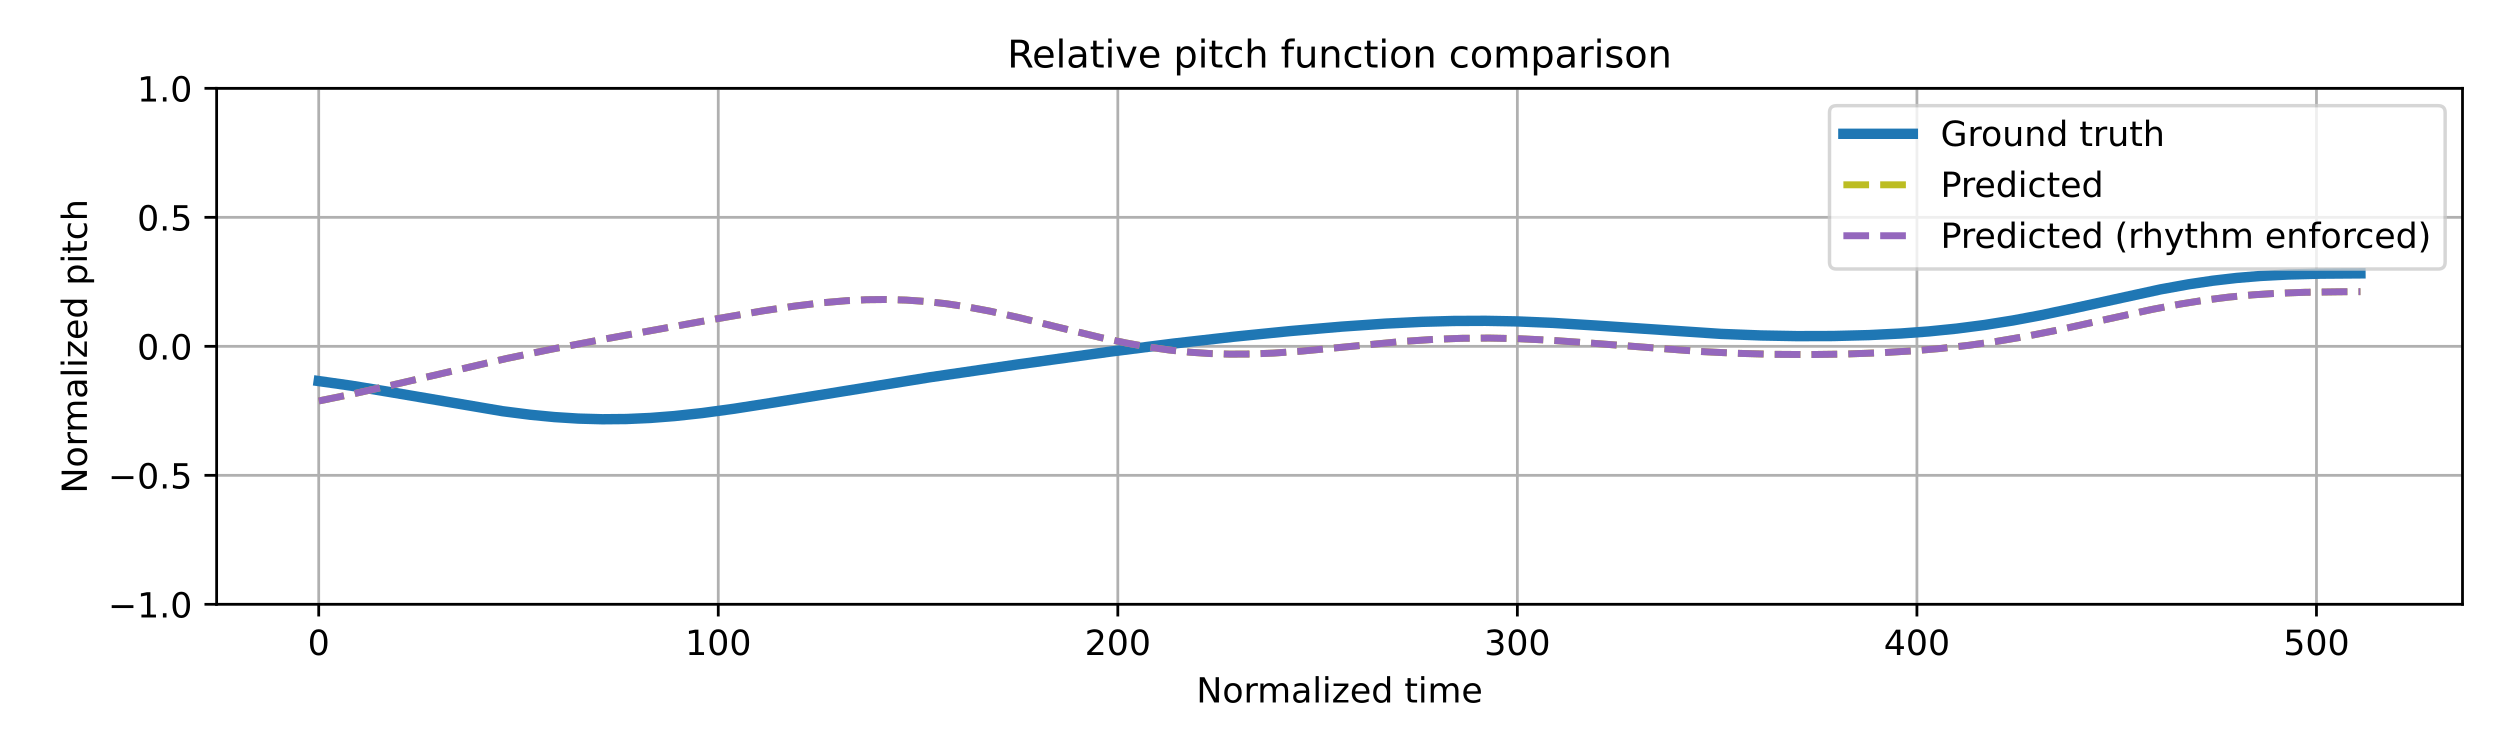
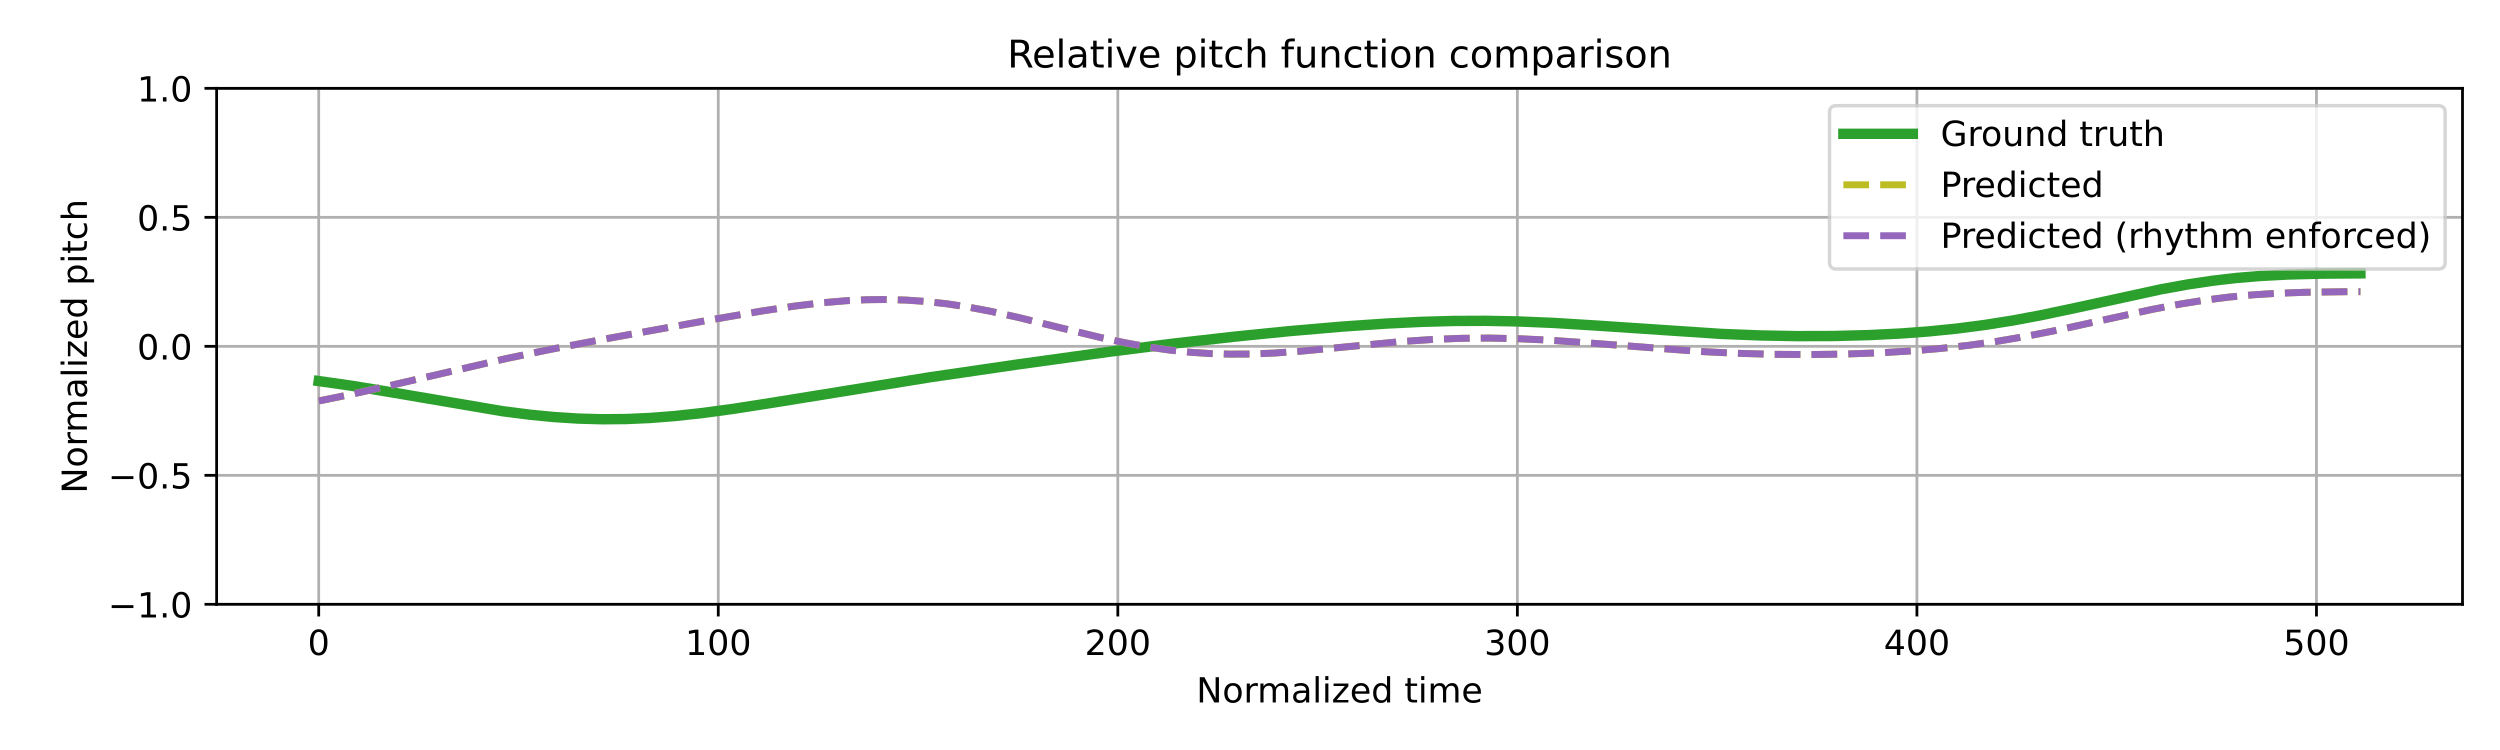
<svg xmlns="http://www.w3.org/2000/svg" xmlns:xlink="http://www.w3.org/1999/xlink" width="720pt" height="216pt" viewBox="0 0 720 216" version="1.1">
  <defs>
    <style type="text/css">*{stroke-linejoin: round; stroke-linecap: butt}</style>
  </defs>
  <g id="figure_1">
    <g id="patch_1">
      <path d="M 0 216  L 720 216  L 720 0  L 0 0  z " style="fill: #ffffff" />
    </g>
    <g id="axes_1">
      <g id="patch_2">
        <path d="M 62.39 174.04  L 709.2 174.04  L 709.2 25.44  L 62.39 25.44  z " style="fill: #ffffff" />
      </g>
      <g id="matplotlib.axis_1">
        <g id="xtick_1">
          <g id="line2d_1">
-             <path d="M 91.79 174.04  L 91.79 25.44  " clip-path="url(#pe4344946b3)" style="fill: none; stroke: #b0b0b0; stroke-width: 0.8; stroke-linecap: square" />
+             <path d="M 91.79 174.04  L 91.79 25.44  " clip-path="url(#p69a5ba811d)" style="fill: none; stroke: #b0b0b0; stroke-width: 0.8; stroke-linecap: square" />
          </g>
          <g id="line2d_2">
            <defs>
-               <path id="m7a0c8635da" d="M 0 0  L 0 3.5  " style="stroke: #000000; stroke-width: 0.8" />
-             </defs>
-             <g>
-               <use xlink:href="#m7a0c8635da" x="91.79" y="174.04" style="stroke: #000000; stroke-width: 0.8" />
+               <path id="m9f8484b61c" d="M 0 0  L 0 3.5  " style="stroke: #000000; stroke-width: 0.8" />
+             </defs>
+             <g>
+               <use xlink:href="#m9f8484b61c" x="91.79" y="174.04" style="stroke: #000000; stroke-width: 0.8" />
            </g>
          </g>
          <g id="text_1">
            <g transform="translate(88.60921 188.6384) scale(0.1 -0.1)">
              <defs>
                <path id="DejaVuSans-30" d="M 2034 4250  Q 1547 4250 1301 3770  Q 1056 3291 1056 2328  Q 1056 1369 1301 889  Q 1547 409 2034 409  Q 2525 409 2770 889  Q 3016 1369 3016 2328  Q 3016 3291 2770 3770  Q 2525 4250 2034 4250  z M 2034 4750  Q 2819 4750 3233 4129  Q 3647 3509 3647 2328  Q 3647 1150 3233 529  Q 2819 -91 2034 -91  Q 1250 -91 836 529  Q 422 1150 422 2328  Q 422 3509 836 4129  Q 1250 4750 2034 4750  z " transform="scale(0.015625)" />
              </defs>
              <use xlink:href="#DejaVuSans-30" />
            </g>
          </g>
        </g>
        <g id="xtick_2">
          <g id="line2d_3">
-             <path d="M 206.861 174.04  L 206.861 25.44  " clip-path="url(#pe4344946b3)" style="fill: none; stroke: #b0b0b0; stroke-width: 0.8; stroke-linecap: square" />
+             <path d="M 206.861 174.04  L 206.861 25.44  " clip-path="url(#p69a5ba811d)" style="fill: none; stroke: #b0b0b0; stroke-width: 0.8; stroke-linecap: square" />
          </g>
          <g id="line2d_4">
            <g>
-               <use xlink:href="#m7a0c8635da" x="206.861" y="174.04" style="stroke: #000000; stroke-width: 0.8" />
+               <use xlink:href="#m9f8484b61c" x="206.861" y="174.04" style="stroke: #000000; stroke-width: 0.8" />
            </g>
          </g>
          <g id="text_2">
            <g transform="translate(197.317 188.6384) scale(0.1 -0.1)">
              <defs>
                <path id="DejaVuSans-31" d="M 794 531  L 1825 531  L 1825 4091  L 703 3866  L 703 4441  L 1819 4666  L 2450 4666  L 2450 531  L 3481 531  L 3481 0  L 794 0  L 794 531  z " transform="scale(0.015625)" />
              </defs>
              <use xlink:href="#DejaVuSans-31" />
              <use xlink:href="#DejaVuSans-30" transform="translate(63.62305 0)" />
              <use xlink:href="#DejaVuSans-30" transform="translate(127.2461 0)" />
            </g>
          </g>
        </g>
        <g id="xtick_3">
          <g id="line2d_5">
-             <path d="M 321.931 174.04  L 321.931 25.44  " clip-path="url(#pe4344946b3)" style="fill: none; stroke: #b0b0b0; stroke-width: 0.8; stroke-linecap: square" />
+             <path d="M 321.931 174.04  L 321.931 25.44  " clip-path="url(#p69a5ba811d)" style="fill: none; stroke: #b0b0b0; stroke-width: 0.8; stroke-linecap: square" />
          </g>
          <g id="line2d_6">
            <g>
-               <use xlink:href="#m7a0c8635da" x="321.931" y="174.04" style="stroke: #000000; stroke-width: 0.8" />
+               <use xlink:href="#m9f8484b61c" x="321.931" y="174.04" style="stroke: #000000; stroke-width: 0.8" />
            </g>
          </g>
          <g id="text_3">
            <g transform="translate(312.3872 188.6384) scale(0.1 -0.1)">
              <defs>
                <path id="DejaVuSans-32" d="M 1228 531  L 3431 531  L 3431 0  L 469 0  L 469 531  Q 828 903 1448 1529  Q 2069 2156 2228 2338  Q 2531 2678 2651 2914  Q 2772 3150 2772 3378  Q 2772 3750 2511 3984  Q 2250 4219 1831 4219  Q 1534 4219 1204 4116  Q 875 4013 500 3803  L 500 4441  Q 881 4594 1212 4672  Q 1544 4750 1819 4750  Q 2544 4750 2975 4387  Q 3406 4025 3406 3419  Q 3406 3131 3298 2873  Q 3191 2616 2906 2266  Q 2828 2175 2409 1742  Q 1991 1309 1228 531  z " transform="scale(0.015625)" />
              </defs>
              <use xlink:href="#DejaVuSans-32" />
              <use xlink:href="#DejaVuSans-30" transform="translate(63.62305 0)" />
              <use xlink:href="#DejaVuSans-30" transform="translate(127.2461 0)" />
            </g>
          </g>
        </g>
        <g id="xtick_4">
          <g id="line2d_7">
-             <path d="M 437.001 174.04  L 437.001 25.44  " clip-path="url(#pe4344946b3)" style="fill: none; stroke: #b0b0b0; stroke-width: 0.8; stroke-linecap: square" />
+             <path d="M 437.001 174.04  L 437.001 25.44  " clip-path="url(#p69a5ba811d)" style="fill: none; stroke: #b0b0b0; stroke-width: 0.8; stroke-linecap: square" />
          </g>
          <g id="line2d_8">
            <g>
-               <use xlink:href="#m7a0c8635da" x="437.001" y="174.04" style="stroke: #000000; stroke-width: 0.8" />
+               <use xlink:href="#m9f8484b61c" x="437.001" y="174.04" style="stroke: #000000; stroke-width: 0.8" />
            </g>
          </g>
          <g id="text_4">
            <g transform="translate(427.4575 188.6384) scale(0.1 -0.1)">
              <defs>
                <path id="DejaVuSans-33" d="M 2597 2516  Q 3050 2419 3304 2112  Q 3559 1806 3559 1356  Q 3559 666 3084 287  Q 2609 -91 1734 -91  Q 1441 -91 1130 -33  Q 819 25 488 141  L 488 750  Q 750 597 1062 519  Q 1375 441 1716 441  Q 2309 441 2620 675  Q 2931 909 2931 1356  Q 2931 1769 2642 2001  Q 2353 2234 1838 2234  L 1294 2234  L 1294 2753  L 1863 2753  Q 2328 2753 2575 2939  Q 2822 3125 2822 3475  Q 2822 3834 2567 4026  Q 2313 4219 1838 4219  Q 1578 4219 1281 4162  Q 984 4106 628 3988  L 628 4550  Q 988 4650 1302 4700  Q 1616 4750 1894 4750  Q 2613 4750 3031 4423  Q 3450 4097 3450 3541  Q 3450 3153 3228 2886  Q 3006 2619 2597 2516  z " transform="scale(0.015625)" />
              </defs>
              <use xlink:href="#DejaVuSans-33" />
              <use xlink:href="#DejaVuSans-30" transform="translate(63.62305 0)" />
              <use xlink:href="#DejaVuSans-30" transform="translate(127.2461 0)" />
            </g>
          </g>
        </g>
        <g id="xtick_5">
          <g id="line2d_9">
-             <path d="M 552.072 174.04  L 552.072 25.44  " clip-path="url(#pe4344946b3)" style="fill: none; stroke: #b0b0b0; stroke-width: 0.8; stroke-linecap: square" />
+             <path d="M 552.072 174.04  L 552.072 25.44  " clip-path="url(#p69a5ba811d)" style="fill: none; stroke: #b0b0b0; stroke-width: 0.8; stroke-linecap: square" />
          </g>
          <g id="line2d_10">
            <g>
-               <use xlink:href="#m7a0c8635da" x="552.072" y="174.04" style="stroke: #000000; stroke-width: 0.8" />
+               <use xlink:href="#m9f8484b61c" x="552.072" y="174.04" style="stroke: #000000; stroke-width: 0.8" />
            </g>
          </g>
          <g id="text_5">
            <g transform="translate(542.5278 188.6384) scale(0.1 -0.1)">
              <defs>
                <path id="DejaVuSans-34" d="M 2419 4116  L 825 1625  L 2419 1625  L 2419 4116  z M 2253 4666  L 3047 4666  L 3047 1625  L 3713 1625  L 3713 1100  L 3047 1100  L 3047 0  L 2419 0  L 2419 1100  L 313 1100  L 313 1709  L 2253 4666  z " transform="scale(0.015625)" />
              </defs>
              <use xlink:href="#DejaVuSans-34" />
              <use xlink:href="#DejaVuSans-30" transform="translate(63.62305 0)" />
              <use xlink:href="#DejaVuSans-30" transform="translate(127.2461 0)" />
            </g>
          </g>
        </g>
        <g id="xtick_6">
          <g id="line2d_11">
-             <path d="M 667.142 174.04  L 667.142 25.44  " clip-path="url(#pe4344946b3)" style="fill: none; stroke: #b0b0b0; stroke-width: 0.8; stroke-linecap: square" />
+             <path d="M 667.142 174.04  L 667.142 25.44  " clip-path="url(#p69a5ba811d)" style="fill: none; stroke: #b0b0b0; stroke-width: 0.8; stroke-linecap: square" />
          </g>
          <g id="line2d_12">
            <g>
-               <use xlink:href="#m7a0c8635da" x="667.142" y="174.04" style="stroke: #000000; stroke-width: 0.8" />
+               <use xlink:href="#m9f8484b61c" x="667.142" y="174.04" style="stroke: #000000; stroke-width: 0.8" />
            </g>
          </g>
          <g id="text_6">
            <g transform="translate(657.5981 188.6384) scale(0.1 -0.1)">
              <defs>
                <path id="DejaVuSans-35" d="M 691 4666  L 3169 4666  L 3169 4134  L 1269 4134  L 1269 2991  Q 1406 3038 1543 3061  Q 1681 3084 1819 3084  Q 2600 3084 3056 2656  Q 3513 2228 3513 1497  Q 3513 744 3044 326  Q 2575 -91 1722 -91  Q 1428 -91 1123 -41  Q 819 9 494 109  L 494 744  Q 775 591 1075 516  Q 1375 441 1709 441  Q 2250 441 2565 725  Q 2881 1009 2881 1497  Q 2881 1984 2565 2268  Q 2250 2553 1709 2553  Q 1456 2553 1204 2497  Q 953 2441 691 2322  L 691 4666  z " transform="scale(0.015625)" />
              </defs>
              <use xlink:href="#DejaVuSans-35" />
              <use xlink:href="#DejaVuSans-30" transform="translate(63.62305 0)" />
              <use xlink:href="#DejaVuSans-30" transform="translate(127.2461 0)" />
            </g>
          </g>
        </g>
        <g id="text_7">
          <g transform="translate(344.5544 202.3166) scale(0.1 -0.1)">
            <defs>
              <path id="DejaVuSans-4e" d="M 628 4666  L 1478 4666  L 3547 763  L 3547 4666  L 4159 4666  L 4159 0  L 3309 0  L 1241 3903  L 1241 0  L 628 0  L 628 4666  z " transform="scale(0.015625)" />
              <path id="DejaVuSans-6f" d="M 1959 3097  Q 1497 3097 1228 2736  Q 959 2375 959 1747  Q 959 1119 1226 758  Q 1494 397 1959 397  Q 2419 397 2687 759  Q 2956 1122 2956 1747  Q 2956 2369 2687 2733  Q 2419 3097 1959 3097  z M 1959 3584  Q 2709 3584 3137 3096  Q 3566 2609 3566 1747  Q 3566 888 3137 398  Q 2709 -91 1959 -91  Q 1206 -91 779 398  Q 353 888 353 1747  Q 353 2609 779 3096  Q 1206 3584 1959 3584  z " transform="scale(0.015625)" />
              <path id="DejaVuSans-72" d="M 2631 2963  Q 2534 3019 2420 3045  Q 2306 3072 2169 3072  Q 1681 3072 1420 2755  Q 1159 2438 1159 1844  L 1159 0  L 581 0  L 581 3500  L 1159 3500  L 1159 2956  Q 1341 3275 1631 3429  Q 1922 3584 2338 3584  Q 2397 3584 2469 3576  Q 2541 3569 2628 3553  L 2631 2963  z " transform="scale(0.015625)" />
              <path id="DejaVuSans-6d" d="M 3328 2828  Q 3544 3216 3844 3400  Q 4144 3584 4550 3584  Q 5097 3584 5394 3201  Q 5691 2819 5691 2113  L 5691 0  L 5113 0  L 5113 2094  Q 5113 2597 4934 2840  Q 4756 3084 4391 3084  Q 3944 3084 3684 2787  Q 3425 2491 3425 1978  L 3425 0  L 2847 0  L 2847 2094  Q 2847 2600 2669 2842  Q 2491 3084 2119 3084  Q 1678 3084 1418 2786  Q 1159 2488 1159 1978  L 1159 0  L 581 0  L 581 3500  L 1159 3500  L 1159 2956  Q 1356 3278 1631 3431  Q 1906 3584 2284 3584  Q 2666 3584 2933 3390  Q 3200 3197 3328 2828  z " transform="scale(0.015625)" />
              <path id="DejaVuSans-61" d="M 2194 1759  Q 1497 1759 1228 1600  Q 959 1441 959 1056  Q 959 750 1161 570  Q 1363 391 1709 391  Q 2188 391 2477 730  Q 2766 1069 2766 1631  L 2766 1759  L 2194 1759  z M 3341 1997  L 3341 0  L 2766 0  L 2766 531  Q 2569 213 2275 61  Q 1981 -91 1556 -91  Q 1019 -91 701 211  Q 384 513 384 1019  Q 384 1609 779 1909  Q 1175 2209 1959 2209  L 2766 2209  L 2766 2266  Q 2766 2663 2505 2880  Q 2244 3097 1772 3097  Q 1472 3097 1187 3025  Q 903 2953 641 2809  L 641 3341  Q 956 3463 1253 3523  Q 1550 3584 1831 3584  Q 2591 3584 2966 3190  Q 3341 2797 3341 1997  z " transform="scale(0.015625)" />
              <path id="DejaVuSans-6c" d="M 603 4863  L 1178 4863  L 1178 0  L 603 0  L 603 4863  z " transform="scale(0.015625)" />
              <path id="DejaVuSans-69" d="M 603 3500  L 1178 3500  L 1178 0  L 603 0  L 603 3500  z M 603 4863  L 1178 4863  L 1178 4134  L 603 4134  L 603 4863  z " transform="scale(0.015625)" />
              <path id="DejaVuSans-7a" d="M 353 3500  L 3084 3500  L 3084 2975  L 922 459  L 3084 459  L 3084 0  L 275 0  L 275 525  L 2438 3041  L 353 3041  L 353 3500  z " transform="scale(0.015625)" />
              <path id="DejaVuSans-65" d="M 3597 1894  L 3597 1613  L 953 1613  Q 991 1019 1311 708  Q 1631 397 2203 397  Q 2534 397 2845 478  Q 3156 559 3463 722  L 3463 178  Q 3153 47 2828 -22  Q 2503 -91 2169 -91  Q 1331 -91 842 396  Q 353 884 353 1716  Q 353 2575 817 3079  Q 1281 3584 2069 3584  Q 2775 3584 3186 3129  Q 3597 2675 3597 1894  z M 3022 2063  Q 3016 2534 2758 2815  Q 2500 3097 2075 3097  Q 1594 3097 1305 2825  Q 1016 2553 972 2059  L 3022 2063  z " transform="scale(0.015625)" />
              <path id="DejaVuSans-64" d="M 2906 2969  L 2906 4863  L 3481 4863  L 3481 0  L 2906 0  L 2906 525  Q 2725 213 2448 61  Q 2172 -91 1784 -91  Q 1150 -91 751 415  Q 353 922 353 1747  Q 353 2572 751 3078  Q 1150 3584 1784 3584  Q 2172 3584 2448 3432  Q 2725 3281 2906 2969  z M 947 1747  Q 947 1113 1208 752  Q 1469 391 1925 391  Q 2381 391 2643 752  Q 2906 1113 2906 1747  Q 2906 2381 2643 2742  Q 2381 3103 1925 3103  Q 1469 3103 1208 2742  Q 947 2381 947 1747  z " transform="scale(0.015625)" />
              <path id="DejaVuSans-20" transform="scale(0.015625)" />
              <path id="DejaVuSans-74" d="M 1172 4494  L 1172 3500  L 2356 3500  L 2356 3053  L 1172 3053  L 1172 1153  Q 1172 725 1289 603  Q 1406 481 1766 481  L 2356 481  L 2356 0  L 1766 0  Q 1100 0 847 248  Q 594 497 594 1153  L 594 3053  L 172 3053  L 172 3500  L 594 3500  L 594 4494  L 1172 4494  z " transform="scale(0.015625)" />
            </defs>
            <use xlink:href="#DejaVuSans-4e" />
            <use xlink:href="#DejaVuSans-6f" transform="translate(74.80469 0)" />
            <use xlink:href="#DejaVuSans-72" transform="translate(135.9863 0)" />
            <use xlink:href="#DejaVuSans-6d" transform="translate(175.3496 0)" />
            <use xlink:href="#DejaVuSans-61" transform="translate(272.7617 0)" />
            <use xlink:href="#DejaVuSans-6c" transform="translate(334.041 0)" />
            <use xlink:href="#DejaVuSans-69" transform="translate(361.8242 0)" />
            <use xlink:href="#DejaVuSans-7a" transform="translate(389.6074 0)" />
            <use xlink:href="#DejaVuSans-65" transform="translate(442.0977 0)" />
            <use xlink:href="#DejaVuSans-64" transform="translate(503.6211 0)" />
            <use xlink:href="#DejaVuSans-20" transform="translate(567.0977 0)" />
            <use xlink:href="#DejaVuSans-74" transform="translate(598.8848 0)" />
            <use xlink:href="#DejaVuSans-69" transform="translate(638.0938 0)" />
            <use xlink:href="#DejaVuSans-6d" transform="translate(665.877 0)" />
            <use xlink:href="#DejaVuSans-65" transform="translate(763.2891 0)" />
          </g>
        </g>
      </g>
      <g id="matplotlib.axis_2">
        <g id="ytick_1">
          <g id="line2d_13">
-             <path d="M 62.39 174.04  L 709.2 174.04  " clip-path="url(#pe4344946b3)" style="fill: none; stroke: #b0b0b0; stroke-width: 0.8; stroke-linecap: square" />
+             <path d="M 62.39 174.04  L 709.2 174.04  " clip-path="url(#p69a5ba811d)" style="fill: none; stroke: #b0b0b0; stroke-width: 0.8; stroke-linecap: square" />
          </g>
          <g id="line2d_14">
            <defs>
-               <path id="mfc484c13cb" d="M 0 0  L -3.5 0  " style="stroke: #000000; stroke-width: 0.8" />
-             </defs>
-             <g>
-               <use xlink:href="#mfc484c13cb" x="62.39" y="174.04" style="stroke: #000000; stroke-width: 0.8" />
+               <path id="m54c56a516b" d="M 0 0  L -3.5 0  " style="stroke: #000000; stroke-width: 0.8" />
+             </defs>
+             <g>
+               <use xlink:href="#m54c56a516b" x="62.39" y="174.04" style="stroke: #000000; stroke-width: 0.8" />
            </g>
          </g>
          <g id="text_8">
            <g transform="translate(31.10719 177.8392) scale(0.1 -0.1)">
              <defs>
                <path id="DejaVuSans-2212" d="M 678 2272  L 4684 2272  L 4684 1741  L 678 1741  L 678 2272  z " transform="scale(0.015625)" />
                <path id="DejaVuSans-2e" d="M 684 794  L 1344 794  L 1344 0  L 684 0  L 684 794  z " transform="scale(0.015625)" />
              </defs>
              <use xlink:href="#DejaVuSans-2212" />
              <use xlink:href="#DejaVuSans-31" transform="translate(83.78906 0)" />
              <use xlink:href="#DejaVuSans-2e" transform="translate(147.4121 0)" />
              <use xlink:href="#DejaVuSans-30" transform="translate(179.1992 0)" />
            </g>
          </g>
        </g>
        <g id="ytick_2">
          <g id="line2d_15">
-             <path d="M 62.39 136.89  L 709.2 136.89  " clip-path="url(#pe4344946b3)" style="fill: none; stroke: #b0b0b0; stroke-width: 0.8; stroke-linecap: square" />
+             <path d="M 62.39 136.89  L 709.2 136.89  " clip-path="url(#p69a5ba811d)" style="fill: none; stroke: #b0b0b0; stroke-width: 0.8; stroke-linecap: square" />
          </g>
          <g id="line2d_16">
            <g>
-               <use xlink:href="#mfc484c13cb" x="62.39" y="136.89" style="stroke: #000000; stroke-width: 0.8" />
+               <use xlink:href="#m54c56a516b" x="62.39" y="136.89" style="stroke: #000000; stroke-width: 0.8" />
            </g>
          </g>
          <g id="text_9">
            <g transform="translate(31.10719 140.6892) scale(0.1 -0.1)">
              <use xlink:href="#DejaVuSans-2212" />
              <use xlink:href="#DejaVuSans-30" transform="translate(83.78906 0)" />
              <use xlink:href="#DejaVuSans-2e" transform="translate(147.4121 0)" />
              <use xlink:href="#DejaVuSans-35" transform="translate(179.1992 0)" />
            </g>
          </g>
        </g>
        <g id="ytick_3">
          <g id="line2d_17">
-             <path d="M 62.39 99.74  L 709.2 99.74  " clip-path="url(#pe4344946b3)" style="fill: none; stroke: #b0b0b0; stroke-width: 0.8; stroke-linecap: square" />
+             <path d="M 62.39 99.74  L 709.2 99.74  " clip-path="url(#p69a5ba811d)" style="fill: none; stroke: #b0b0b0; stroke-width: 0.8; stroke-linecap: square" />
          </g>
          <g id="line2d_18">
            <g>
-               <use xlink:href="#mfc484c13cb" x="62.39" y="99.74" style="stroke: #000000; stroke-width: 0.8" />
+               <use xlink:href="#m54c56a516b" x="62.39" y="99.74" style="stroke: #000000; stroke-width: 0.8" />
            </g>
          </g>
          <g id="text_10">
            <g transform="translate(39.48687 103.5392) scale(0.1 -0.1)">
              <use xlink:href="#DejaVuSans-30" />
              <use xlink:href="#DejaVuSans-2e" transform="translate(63.62305 0)" />
              <use xlink:href="#DejaVuSans-30" transform="translate(95.41016 0)" />
            </g>
          </g>
        </g>
        <g id="ytick_4">
          <g id="line2d_19">
-             <path d="M 62.39 62.59  L 709.2 62.59  " clip-path="url(#pe4344946b3)" style="fill: none; stroke: #b0b0b0; stroke-width: 0.8; stroke-linecap: square" />
+             <path d="M 62.39 62.59  L 709.2 62.59  " clip-path="url(#p69a5ba811d)" style="fill: none; stroke: #b0b0b0; stroke-width: 0.8; stroke-linecap: square" />
          </g>
          <g id="line2d_20">
            <g>
-               <use xlink:href="#mfc484c13cb" x="62.39" y="62.59" style="stroke: #000000; stroke-width: 0.8" />
+               <use xlink:href="#m54c56a516b" x="62.39" y="62.59" style="stroke: #000000; stroke-width: 0.8" />
            </g>
          </g>
          <g id="text_11">
            <g transform="translate(39.48687 66.38922) scale(0.1 -0.1)">
              <use xlink:href="#DejaVuSans-30" />
              <use xlink:href="#DejaVuSans-2e" transform="translate(63.62305 0)" />
              <use xlink:href="#DejaVuSans-35" transform="translate(95.41016 0)" />
            </g>
          </g>
        </g>
        <g id="ytick_5">
          <g id="line2d_21">
-             <path d="M 62.39 25.44  L 709.2 25.44  " clip-path="url(#pe4344946b3)" style="fill: none; stroke: #b0b0b0; stroke-width: 0.8; stroke-linecap: square" />
+             <path d="M 62.39 25.44  L 709.2 25.44  " clip-path="url(#p69a5ba811d)" style="fill: none; stroke: #b0b0b0; stroke-width: 0.8; stroke-linecap: square" />
          </g>
          <g id="line2d_22">
            <g>
-               <use xlink:href="#mfc484c13cb" x="62.39" y="25.44" style="stroke: #000000; stroke-width: 0.8" />
+               <use xlink:href="#m54c56a516b" x="62.39" y="25.44" style="stroke: #000000; stroke-width: 0.8" />
            </g>
          </g>
          <g id="text_12">
            <g transform="translate(39.48687 29.23922) scale(0.1 -0.1)">
              <use xlink:href="#DejaVuSans-31" />
              <use xlink:href="#DejaVuSans-2e" transform="translate(63.62305 0)" />
              <use xlink:href="#DejaVuSans-30" transform="translate(95.41016 0)" />
            </g>
          </g>
        </g>
        <g id="text_13">
          <g transform="translate(25.0275 142.1259) rotate(-90) scale(0.1 -0.1)">
            <defs>
              <path id="DejaVuSans-70" d="M 1159 525  L 1159 -1331  L 581 -1331  L 581 3500  L 1159 3500  L 1159 2969  Q 1341 3281 1617 3432  Q 1894 3584 2278 3584  Q 2916 3584 3314 3078  Q 3713 2572 3713 1747  Q 3713 922 3314 415  Q 2916 -91 2278 -91  Q 1894 -91 1617 61  Q 1341 213 1159 525  z M 3116 1747  Q 3116 2381 2855 2742  Q 2594 3103 2138 3103  Q 1681 3103 1420 2742  Q 1159 2381 1159 1747  Q 1159 1113 1420 752  Q 1681 391 2138 391  Q 2594 391 2855 752  Q 3116 1113 3116 1747  z " transform="scale(0.015625)" />
              <path id="DejaVuSans-63" d="M 3122 3366  L 3122 2828  Q 2878 2963 2633 3030  Q 2388 3097 2138 3097  Q 1578 3097 1268 2742  Q 959 2388 959 1747  Q 959 1106 1268 751  Q 1578 397 2138 397  Q 2388 397 2633 464  Q 2878 531 3122 666  L 3122 134  Q 2881 22 2623 -34  Q 2366 -91 2075 -91  Q 1284 -91 818 406  Q 353 903 353 1747  Q 353 2603 823 3093  Q 1294 3584 2113 3584  Q 2378 3584 2631 3529  Q 2884 3475 3122 3366  z " transform="scale(0.015625)" />
              <path id="DejaVuSans-68" d="M 3513 2113  L 3513 0  L 2938 0  L 2938 2094  Q 2938 2591 2744 2837  Q 2550 3084 2163 3084  Q 1697 3084 1428 2787  Q 1159 2491 1159 1978  L 1159 0  L 581 0  L 581 4863  L 1159 4863  L 1159 2956  Q 1366 3272 1645 3428  Q 1925 3584 2291 3584  Q 2894 3584 3203 3211  Q 3513 2838 3513 2113  z " transform="scale(0.015625)" />
            </defs>
            <use xlink:href="#DejaVuSans-4e" />
            <use xlink:href="#DejaVuSans-6f" transform="translate(74.80469 0)" />
            <use xlink:href="#DejaVuSans-72" transform="translate(135.9863 0)" />
            <use xlink:href="#DejaVuSans-6d" transform="translate(175.3496 0)" />
            <use xlink:href="#DejaVuSans-61" transform="translate(272.7617 0)" />
            <use xlink:href="#DejaVuSans-6c" transform="translate(334.041 0)" />
            <use xlink:href="#DejaVuSans-69" transform="translate(361.8242 0)" />
            <use xlink:href="#DejaVuSans-7a" transform="translate(389.6074 0)" />
            <use xlink:href="#DejaVuSans-65" transform="translate(442.0977 0)" />
            <use xlink:href="#DejaVuSans-64" transform="translate(503.6211 0)" />
            <use xlink:href="#DejaVuSans-20" transform="translate(567.0977 0)" />
            <use xlink:href="#DejaVuSans-70" transform="translate(598.8848 0)" />
            <use xlink:href="#DejaVuSans-69" transform="translate(662.3613 0)" />
            <use xlink:href="#DejaVuSans-74" transform="translate(690.1445 0)" />
            <use xlink:href="#DejaVuSans-63" transform="translate(729.3535 0)" />
            <use xlink:href="#DejaVuSans-68" transform="translate(784.334 0)" />
          </g>
        </g>
      </g>
      <g id="line2d_23">
-         <path d="M 91.79 109.748  L 100.996 111.054  L 111.352 112.748  L 144.723 118.425  L 152.778 119.453  L 159.682 120.12  L 166.586 120.556  L 173.49 120.745  L 180.395 120.68  L 187.299 120.369  L 194.203 119.831  L 202.258 118.959  L 211.464 117.709  L 222.971 115.908  L 267.848 108.649  L 293.163 104.949  L 319.63 101.283  L 338.041 98.944  L 355.301 96.981  L 371.411 95.363  L 386.37 94.073  L 399.028 93.2  L 409.384 92.693  L 418.59 92.439  L 427.796 92.395  L 437.001 92.567  L 447.358 92.996  L 460.015 93.778  L 495.687 96.164  L 507.194 96.615  L 517.55 96.805  L 527.907 96.775  L 538.263 96.508  L 547.469 96.047  L 555.524 95.445  L 563.579 94.631  L 571.633 93.585  L 579.688 92.301  L 587.743 90.795  L 598.1 88.605  L 622.264 83.336  L 630.319 81.878  L 637.224 80.852  L 644.128 80.052  L 651.032 79.476  L 659.087 79.053  L 668.293 78.816  L 679.8 78.728  L 679.8 78.728  " clip-path="url(#pe4344946b3)" style="fill: none; stroke: #1f77b4; stroke-width: 3; stroke-linecap: square" />
+         <path d="M 91.79 109.748  L 100.996 111.054  L 111.352 112.748  L 144.723 118.425  L 152.778 119.453  L 159.682 120.12  L 166.586 120.556  L 173.49 120.745  L 180.395 120.68  L 187.299 120.369  L 194.203 119.831  L 202.258 118.959  L 211.464 117.709  L 222.971 115.908  L 267.848 108.649  L 293.163 104.949  L 319.63 101.283  L 338.041 98.944  L 355.301 96.981  L 371.411 95.363  L 386.37 94.073  L 399.028 93.2  L 409.384 92.693  L 418.59 92.439  L 427.796 92.395  L 437.001 92.567  L 447.358 92.996  L 460.015 93.778  L 495.687 96.164  L 507.194 96.615  L 517.55 96.805  L 527.907 96.775  L 538.263 96.508  L 547.469 96.047  L 555.524 95.445  L 563.579 94.631  L 571.633 93.585  L 579.688 92.301  L 587.743 90.795  L 598.1 88.605  L 622.264 83.336  L 630.319 81.878  L 637.224 80.852  L 644.128 80.052  L 651.032 79.476  L 659.087 79.053  L 668.293 78.816  L 679.8 78.728  L 679.8 78.728  " clip-path="url(#p69a5ba811d)" style="fill: none; stroke: #2ca02c; stroke-width: 3; stroke-linecap: square" />
      </g>
      <g id="line2d_24">
-         <path d="M 91.79 115.476  L 100.996 113.598  L 112.503 110.994  L 145.873 103.252  L 158.531 100.625  L 173.49 97.763  L 204.559 92.129  L 219.518 89.554  L 228.724 88.171  L 236.779 87.198  L 243.683 86.608  L 249.437 86.325  L 255.19 86.258  L 260.944 86.422  L 266.697 86.825  L 272.451 87.464  L 278.204 88.323  L 285.109 89.613  L 293.163 91.394  L 304.67 94.225  L 317.328 97.29  L 324.232 98.762  L 331.137 100.003  L 336.89 100.824  L 342.644 101.431  L 348.397 101.819  L 354.151 101.991  L 359.904 101.96  L 366.808 101.689  L 374.863 101.118  L 386.37 100.021  L 403.631 98.368  L 412.837 97.744  L 420.891 97.433  L 428.946 97.364  L 437.001 97.53  L 446.207 97.968  L 457.714 98.781  L 489.934 101.242  L 500.29 101.749  L 510.646 102.042  L 521.003 102.115  L 531.359 101.97  L 541.715 101.594  L 550.921 101.038  L 558.976 100.35  L 567.031 99.446  L 575.086 98.309  L 583.141 96.939  L 592.346 95.12  L 605.004 92.338  L 619.963 89.079  L 628.018 87.551  L 634.922 86.45  L 641.826 85.572  L 648.731 84.922  L 655.635 84.481  L 663.69 84.184  L 674.046 84.03  L 679.8 84.004  L 679.8 84.004  " clip-path="url(#pe4344946b3)" style="fill: none; stroke-dasharray: 7.4,3.2; stroke-dashoffset: 0; stroke: #bcbd22; stroke-width: 2" />
+         <path d="M 91.79 115.476  L 100.996 113.598  L 112.503 110.994  L 145.873 103.252  L 158.531 100.625  L 173.49 97.763  L 204.559 92.129  L 219.518 89.554  L 228.724 88.171  L 236.779 87.198  L 243.683 86.608  L 249.437 86.325  L 255.19 86.258  L 260.944 86.422  L 266.697 86.825  L 272.451 87.464  L 278.204 88.323  L 285.109 89.613  L 293.163 91.394  L 304.67 94.225  L 317.328 97.29  L 324.232 98.762  L 331.137 100.003  L 336.89 100.824  L 342.644 101.431  L 348.397 101.819  L 354.151 101.991  L 359.904 101.96  L 366.808 101.689  L 374.863 101.118  L 386.37 100.021  L 403.631 98.368  L 412.837 97.744  L 420.891 97.433  L 428.946 97.364  L 437.001 97.53  L 446.207 97.968  L 457.714 98.781  L 489.934 101.242  L 500.29 101.749  L 510.646 102.042  L 521.003 102.115  L 531.359 101.97  L 541.715 101.594  L 550.921 101.038  L 558.976 100.35  L 567.031 99.446  L 575.086 98.309  L 583.141 96.939  L 592.346 95.12  L 605.004 92.338  L 619.963 89.079  L 628.018 87.551  L 634.922 86.45  L 641.826 85.572  L 648.731 84.922  L 655.635 84.481  L 663.69 84.184  L 674.046 84.03  L 679.8 84.004  L 679.8 84.004  " clip-path="url(#p69a5ba811d)" style="fill: none; stroke-dasharray: 7.4,3.2; stroke-dashoffset: 0; stroke: #bcbd22; stroke-width: 2" />
      </g>
      <g id="line2d_25">
-         <path d="M 91.79 115.476  L 100.996 113.598  L 112.503 110.994  L 145.873 103.252  L 158.531 100.625  L 173.49 97.763  L 204.559 92.129  L 219.518 89.554  L 228.724 88.171  L 236.779 87.198  L 243.683 86.608  L 249.437 86.325  L 255.19 86.258  L 260.944 86.422  L 266.697 86.825  L 272.451 87.464  L 278.204 88.323  L 285.109 89.613  L 293.163 91.394  L 304.67 94.225  L 317.328 97.29  L 324.232 98.762  L 331.137 100.003  L 336.89 100.824  L 342.644 101.431  L 348.397 101.819  L 354.151 101.991  L 359.904 101.96  L 366.808 101.689  L 374.863 101.118  L 386.37 100.021  L 403.631 98.368  L 412.837 97.744  L 420.891 97.433  L 428.946 97.364  L 437.001 97.53  L 446.207 97.968  L 457.714 98.781  L 489.934 101.242  L 500.29 101.749  L 510.646 102.042  L 521.003 102.115  L 531.359 101.97  L 541.715 101.594  L 550.921 101.038  L 558.976 100.35  L 567.031 99.446  L 575.086 98.309  L 583.141 96.939  L 592.346 95.12  L 605.004 92.338  L 619.963 89.079  L 628.018 87.551  L 634.922 86.45  L 641.826 85.572  L 648.731 84.922  L 655.635 84.481  L 663.69 84.184  L 674.046 84.03  L 679.8 84.004  L 679.8 84.004  " clip-path="url(#pe4344946b3)" style="fill: none; stroke-dasharray: 7.4,3.2; stroke-dashoffset: 0; stroke: #9467bd; stroke-width: 2" />
+         <path d="M 91.79 115.476  L 100.996 113.598  L 112.503 110.994  L 145.873 103.252  L 158.531 100.625  L 173.49 97.763  L 204.559 92.129  L 219.518 89.554  L 228.724 88.171  L 236.779 87.198  L 243.683 86.608  L 249.437 86.325  L 255.19 86.258  L 260.944 86.422  L 266.697 86.825  L 272.451 87.464  L 278.204 88.323  L 285.109 89.613  L 293.163 91.394  L 304.67 94.225  L 317.328 97.29  L 324.232 98.762  L 331.137 100.003  L 336.89 100.824  L 342.644 101.431  L 348.397 101.819  L 354.151 101.991  L 359.904 101.96  L 366.808 101.689  L 374.863 101.118  L 386.37 100.021  L 403.631 98.368  L 412.837 97.744  L 420.891 97.433  L 428.946 97.364  L 437.001 97.53  L 446.207 97.968  L 457.714 98.781  L 489.934 101.242  L 500.29 101.749  L 510.646 102.042  L 521.003 102.115  L 531.359 101.97  L 541.715 101.594  L 550.921 101.038  L 558.976 100.35  L 567.031 99.446  L 575.086 98.309  L 583.141 96.939  L 592.346 95.12  L 605.004 92.338  L 619.963 89.079  L 628.018 87.551  L 634.922 86.45  L 641.826 85.572  L 648.731 84.922  L 655.635 84.481  L 663.69 84.184  L 674.046 84.03  L 679.8 84.004  L 679.8 84.004  " clip-path="url(#p69a5ba811d)" style="fill: none; stroke-dasharray: 7.4,3.2; stroke-dashoffset: 0; stroke: #9467bd; stroke-width: 2" />
      </g>
      <g id="patch_3">
        <path d="M 62.39 174.04  L 62.39 25.44  " style="fill: none; stroke: #000000; stroke-width: 0.8; stroke-linejoin: miter; stroke-linecap: square" />
      </g>
      <g id="patch_4">
        <path d="M 709.2 174.04  L 709.2 25.44  " style="fill: none; stroke: #000000; stroke-width: 0.8; stroke-linejoin: miter; stroke-linecap: square" />
      </g>
      <g id="patch_5">
        <path d="M 62.39 174.04  L 709.2 174.04  " style="fill: none; stroke: #000000; stroke-width: 0.8; stroke-linejoin: miter; stroke-linecap: square" />
      </g>
      <g id="patch_6">
        <path d="M 62.39 25.44  L 709.2 25.44  " style="fill: none; stroke: #000000; stroke-width: 0.8; stroke-linejoin: miter; stroke-linecap: square" />
      </g>
      <g id="text_14">
        <g transform="translate(290.1045 19.44) scale(0.11 -0.11)">
          <defs>
            <path id="DejaVuSans-52" d="M 2841 2188  Q 3044 2119 3236 1894  Q 3428 1669 3622 1275  L 4263 0  L 3584 0  L 2988 1197  Q 2756 1666 2539 1819  Q 2322 1972 1947 1972  L 1259 1972  L 1259 0  L 628 0  L 628 4666  L 2053 4666  Q 2853 4666 3247 4331  Q 3641 3997 3641 3322  Q 3641 2881 3436 2590  Q 3231 2300 2841 2188  z M 1259 4147  L 1259 2491  L 2053 2491  Q 2509 2491 2742 2702  Q 2975 2913 2975 3322  Q 2975 3731 2742 3939  Q 2509 4147 2053 4147  L 1259 4147  z " transform="scale(0.015625)" />
            <path id="DejaVuSans-76" d="M 191 3500  L 800 3500  L 1894 563  L 2988 3500  L 3597 3500  L 2284 0  L 1503 0  L 191 3500  z " transform="scale(0.015625)" />
            <path id="DejaVuSans-66" d="M 2375 4863  L 2375 4384  L 1825 4384  Q 1516 4384 1395 4259  Q 1275 4134 1275 3809  L 1275 3500  L 2222 3500  L 2222 3053  L 1275 3053  L 1275 0  L 697 0  L 697 3053  L 147 3053  L 147 3500  L 697 3500  L 697 3744  Q 697 4328 969 4595  Q 1241 4863 1831 4863  L 2375 4863  z " transform="scale(0.015625)" />
            <path id="DejaVuSans-75" d="M 544 1381  L 544 3500  L 1119 3500  L 1119 1403  Q 1119 906 1312 657  Q 1506 409 1894 409  Q 2359 409 2629 706  Q 2900 1003 2900 1516  L 2900 3500  L 3475 3500  L 3475 0  L 2900 0  L 2900 538  Q 2691 219 2414 64  Q 2138 -91 1772 -91  Q 1169 -91 856 284  Q 544 659 544 1381  z M 1991 3584  L 1991 3584  z " transform="scale(0.015625)" />
            <path id="DejaVuSans-6e" d="M 3513 2113  L 3513 0  L 2938 0  L 2938 2094  Q 2938 2591 2744 2837  Q 2550 3084 2163 3084  Q 1697 3084 1428 2787  Q 1159 2491 1159 1978  L 1159 0  L 581 0  L 581 3500  L 1159 3500  L 1159 2956  Q 1366 3272 1645 3428  Q 1925 3584 2291 3584  Q 2894 3584 3203 3211  Q 3513 2838 3513 2113  z " transform="scale(0.015625)" />
            <path id="DejaVuSans-73" d="M 2834 3397  L 2834 2853  Q 2591 2978 2328 3040  Q 2066 3103 1784 3103  Q 1356 3103 1142 2972  Q 928 2841 928 2578  Q 928 2378 1081 2264  Q 1234 2150 1697 2047  L 1894 2003  Q 2506 1872 2764 1633  Q 3022 1394 3022 966  Q 3022 478 2636 193  Q 2250 -91 1575 -91  Q 1294 -91 989 -36  Q 684 19 347 128  L 347 722  Q 666 556 975 473  Q 1284 391 1588 391  Q 1994 391 2212 530  Q 2431 669 2431 922  Q 2431 1156 2273 1281  Q 2116 1406 1581 1522  L 1381 1569  Q 847 1681 609 1914  Q 372 2147 372 2553  Q 372 3047 722 3315  Q 1072 3584 1716 3584  Q 2034 3584 2315 3537  Q 2597 3491 2834 3397  z " transform="scale(0.015625)" />
          </defs>
          <use xlink:href="#DejaVuSans-52" />
          <use xlink:href="#DejaVuSans-65" transform="translate(64.98242 0)" />
          <use xlink:href="#DejaVuSans-6c" transform="translate(126.5059 0)" />
          <use xlink:href="#DejaVuSans-61" transform="translate(154.2891 0)" />
          <use xlink:href="#DejaVuSans-74" transform="translate(215.5684 0)" />
          <use xlink:href="#DejaVuSans-69" transform="translate(254.7773 0)" />
          <use xlink:href="#DejaVuSans-76" transform="translate(282.5605 0)" />
          <use xlink:href="#DejaVuSans-65" transform="translate(341.7402 0)" />
          <use xlink:href="#DejaVuSans-20" transform="translate(403.2637 0)" />
          <use xlink:href="#DejaVuSans-70" transform="translate(435.0508 0)" />
          <use xlink:href="#DejaVuSans-69" transform="translate(498.5273 0)" />
          <use xlink:href="#DejaVuSans-74" transform="translate(526.3105 0)" />
          <use xlink:href="#DejaVuSans-63" transform="translate(565.5195 0)" />
          <use xlink:href="#DejaVuSans-68" transform="translate(620.5 0)" />
          <use xlink:href="#DejaVuSans-20" transform="translate(683.8789 0)" />
          <use xlink:href="#DejaVuSans-66" transform="translate(715.666 0)" />
          <use xlink:href="#DejaVuSans-75" transform="translate(750.8711 0)" />
          <use xlink:href="#DejaVuSans-6e" transform="translate(814.25 0)" />
          <use xlink:href="#DejaVuSans-63" transform="translate(877.6289 0)" />
          <use xlink:href="#DejaVuSans-74" transform="translate(932.6094 0)" />
          <use xlink:href="#DejaVuSans-69" transform="translate(971.8184 0)" />
          <use xlink:href="#DejaVuSans-6f" transform="translate(999.6016 0)" />
          <use xlink:href="#DejaVuSans-6e" transform="translate(1060.783 0)" />
          <use xlink:href="#DejaVuSans-20" transform="translate(1124.162 0)" />
          <use xlink:href="#DejaVuSans-63" transform="translate(1155.949 0)" />
          <use xlink:href="#DejaVuSans-6f" transform="translate(1210.93 0)" />
          <use xlink:href="#DejaVuSans-6d" transform="translate(1272.111 0)" />
          <use xlink:href="#DejaVuSans-70" transform="translate(1369.523 0)" />
          <use xlink:href="#DejaVuSans-61" transform="translate(1433 0)" />
          <use xlink:href="#DejaVuSans-72" transform="translate(1494.279 0)" />
          <use xlink:href="#DejaVuSans-69" transform="translate(1535.393 0)" />
          <use xlink:href="#DejaVuSans-73" transform="translate(1563.176 0)" />
          <use xlink:href="#DejaVuSans-6f" transform="translate(1615.275 0)" />
          <use xlink:href="#DejaVuSans-6e" transform="translate(1676.457 0)" />
        </g>
      </g>
      <g id="legend_1">
        <g id="patch_7">
          <path d="M 528.894 77.474  L 702.2 77.474  Q 704.2 77.474 704.2 75.474  L 704.2 32.44  Q 704.2 30.44 702.2 30.44  L 528.894 30.44  Q 526.894 30.44 526.894 32.44  L 526.894 75.474  Q 526.894 77.474 528.894 77.474  z " style="fill: #ffffff; opacity: 0.8; stroke: #cccccc; stroke-linejoin: miter" />
        </g>
        <g id="line2d_26">
-           <path d="M 530.894 38.538  L 540.894 38.538  L 550.894 38.538  " style="fill: none; stroke: #1f77b4; stroke-width: 3; stroke-linecap: square" />
+           <path d="M 530.894 38.538  L 540.894 38.538  L 550.894 38.538  " style="fill: none; stroke: #2ca02c; stroke-width: 3; stroke-linecap: square" />
        </g>
        <g id="text_15">
          <g transform="translate(558.8937 42.03844) scale(0.1 -0.1)">
            <defs>
              <path id="DejaVuSans-47" d="M 3809 666  L 3809 1919  L 2778 1919  L 2778 2438  L 4434 2438  L 4434 434  Q 4069 175 3628 42  Q 3188 -91 2688 -91  Q 1594 -91 976 548  Q 359 1188 359 2328  Q 359 3472 976 4111  Q 1594 4750 2688 4750  Q 3144 4750 3555 4637  Q 3966 4525 4313 4306  L 4313 3634  Q 3963 3931 3569 4081  Q 3175 4231 2741 4231  Q 1884 4231 1454 3753  Q 1025 3275 1025 2328  Q 1025 1384 1454 906  Q 1884 428 2741 428  Q 3075 428 3337 486  Q 3600 544 3809 666  z " transform="scale(0.015625)" />
            </defs>
            <use xlink:href="#DejaVuSans-47" />
            <use xlink:href="#DejaVuSans-72" transform="translate(77.49023 0)" />
            <use xlink:href="#DejaVuSans-6f" transform="translate(116.3535 0)" />
            <use xlink:href="#DejaVuSans-75" transform="translate(177.5352 0)" />
            <use xlink:href="#DejaVuSans-6e" transform="translate(240.9141 0)" />
            <use xlink:href="#DejaVuSans-64" transform="translate(304.293 0)" />
            <use xlink:href="#DejaVuSans-20" transform="translate(367.7695 0)" />
            <use xlink:href="#DejaVuSans-74" transform="translate(399.5566 0)" />
            <use xlink:href="#DejaVuSans-72" transform="translate(438.7656 0)" />
            <use xlink:href="#DejaVuSans-75" transform="translate(479.8789 0)" />
            <use xlink:href="#DejaVuSans-74" transform="translate(543.2578 0)" />
            <use xlink:href="#DejaVuSans-68" transform="translate(582.4668 0)" />
          </g>
        </g>
        <g id="line2d_27">
          <path d="M 530.894 53.217  L 540.894 53.217  L 550.894 53.217  " style="fill: none; stroke-dasharray: 7.4,3.2; stroke-dashoffset: 0; stroke: #bcbd22; stroke-width: 2" />
        </g>
        <g id="text_16">
          <g transform="translate(558.8937 56.71656) scale(0.1 -0.1)">
            <defs>
              <path id="DejaVuSans-50" d="M 1259 4147  L 1259 2394  L 2053 2394  Q 2494 2394 2734 2622  Q 2975 2850 2975 3272  Q 2975 3691 2734 3919  Q 2494 4147 2053 4147  L 1259 4147  z M 628 4666  L 2053 4666  Q 2838 4666 3239 4311  Q 3641 3956 3641 3272  Q 3641 2581 3239 2228  Q 2838 1875 2053 1875  L 1259 1875  L 1259 0  L 628 0  L 628 4666  z " transform="scale(0.015625)" />
            </defs>
            <use xlink:href="#DejaVuSans-50" />
            <use xlink:href="#DejaVuSans-72" transform="translate(58.55273 0)" />
            <use xlink:href="#DejaVuSans-65" transform="translate(97.41602 0)" />
            <use xlink:href="#DejaVuSans-64" transform="translate(158.9395 0)" />
            <use xlink:href="#DejaVuSans-69" transform="translate(222.416 0)" />
            <use xlink:href="#DejaVuSans-63" transform="translate(250.1992 0)" />
            <use xlink:href="#DejaVuSans-74" transform="translate(305.1797 0)" />
            <use xlink:href="#DejaVuSans-65" transform="translate(344.3887 0)" />
            <use xlink:href="#DejaVuSans-64" transform="translate(405.9121 0)" />
          </g>
        </g>
        <g id="line2d_28">
          <path d="M 530.894 67.895  L 540.894 67.895  L 550.894 67.895  " style="fill: none; stroke-dasharray: 7.4,3.2; stroke-dashoffset: 0; stroke: #9467bd; stroke-width: 2" />
        </g>
        <g id="text_17">
          <g transform="translate(558.8937 71.39469) scale(0.1 -0.1)">
            <defs>
              <path id="DejaVuSans-28" d="M 1984 4856  Q 1566 4138 1362 3434  Q 1159 2731 1159 2009  Q 1159 1288 1364 580  Q 1569 -128 1984 -844  L 1484 -844  Q 1016 -109 783 600  Q 550 1309 550 2009  Q 550 2706 781 3412  Q 1013 4119 1484 4856  L 1984 4856  z " transform="scale(0.015625)" />
              <path id="DejaVuSans-79" d="M 2059 -325  Q 1816 -950 1584 -1140  Q 1353 -1331 966 -1331  L 506 -1331  L 506 -850  L 844 -850  Q 1081 -850 1212 -737  Q 1344 -625 1503 -206  L 1606 56  L 191 3500  L 800 3500  L 1894 763  L 2988 3500  L 3597 3500  L 2059 -325  z " transform="scale(0.015625)" />
              <path id="DejaVuSans-29" d="M 513 4856  L 1013 4856  Q 1481 4119 1714 3412  Q 1947 2706 1947 2009  Q 1947 1309 1714 600  Q 1481 -109 1013 -844  L 513 -844  Q 928 -128 1133 580  Q 1338 1288 1338 2009  Q 1338 2731 1133 3434  Q 928 4138 513 4856  z " transform="scale(0.015625)" />
            </defs>
            <use xlink:href="#DejaVuSans-50" />
            <use xlink:href="#DejaVuSans-72" transform="translate(58.55273 0)" />
            <use xlink:href="#DejaVuSans-65" transform="translate(97.41602 0)" />
            <use xlink:href="#DejaVuSans-64" transform="translate(158.9395 0)" />
            <use xlink:href="#DejaVuSans-69" transform="translate(222.416 0)" />
            <use xlink:href="#DejaVuSans-63" transform="translate(250.1992 0)" />
            <use xlink:href="#DejaVuSans-74" transform="translate(305.1797 0)" />
            <use xlink:href="#DejaVuSans-65" transform="translate(344.3887 0)" />
            <use xlink:href="#DejaVuSans-64" transform="translate(405.9121 0)" />
            <use xlink:href="#DejaVuSans-20" transform="translate(469.3887 0)" />
            <use xlink:href="#DejaVuSans-28" transform="translate(501.1758 0)" />
            <use xlink:href="#DejaVuSans-72" transform="translate(540.1895 0)" />
            <use xlink:href="#DejaVuSans-68" transform="translate(579.5527 0)" />
            <use xlink:href="#DejaVuSans-79" transform="translate(642.9316 0)" />
            <use xlink:href="#DejaVuSans-74" transform="translate(702.1113 0)" />
            <use xlink:href="#DejaVuSans-68" transform="translate(741.3203 0)" />
            <use xlink:href="#DejaVuSans-6d" transform="translate(804.6992 0)" />
            <use xlink:href="#DejaVuSans-20" transform="translate(902.1113 0)" />
            <use xlink:href="#DejaVuSans-65" transform="translate(933.8984 0)" />
            <use xlink:href="#DejaVuSans-6e" transform="translate(995.4219 0)" />
            <use xlink:href="#DejaVuSans-66" transform="translate(1058.801 0)" />
            <use xlink:href="#DejaVuSans-6f" transform="translate(1094.006 0)" />
            <use xlink:href="#DejaVuSans-72" transform="translate(1155.188 0)" />
            <use xlink:href="#DejaVuSans-63" transform="translate(1194.051 0)" />
            <use xlink:href="#DejaVuSans-65" transform="translate(1249.031 0)" />
            <use xlink:href="#DejaVuSans-64" transform="translate(1310.555 0)" />
            <use xlink:href="#DejaVuSans-29" transform="translate(1374.031 0)" />
          </g>
        </g>
      </g>
    </g>
  </g>
  <defs>
-     <clipPath id="pe4344946b3">
+     <clipPath id="p69a5ba811d">
      <rect x="62.39" y="25.44" width="646.81" height="148.6" />
    </clipPath>
  </defs>
</svg>
